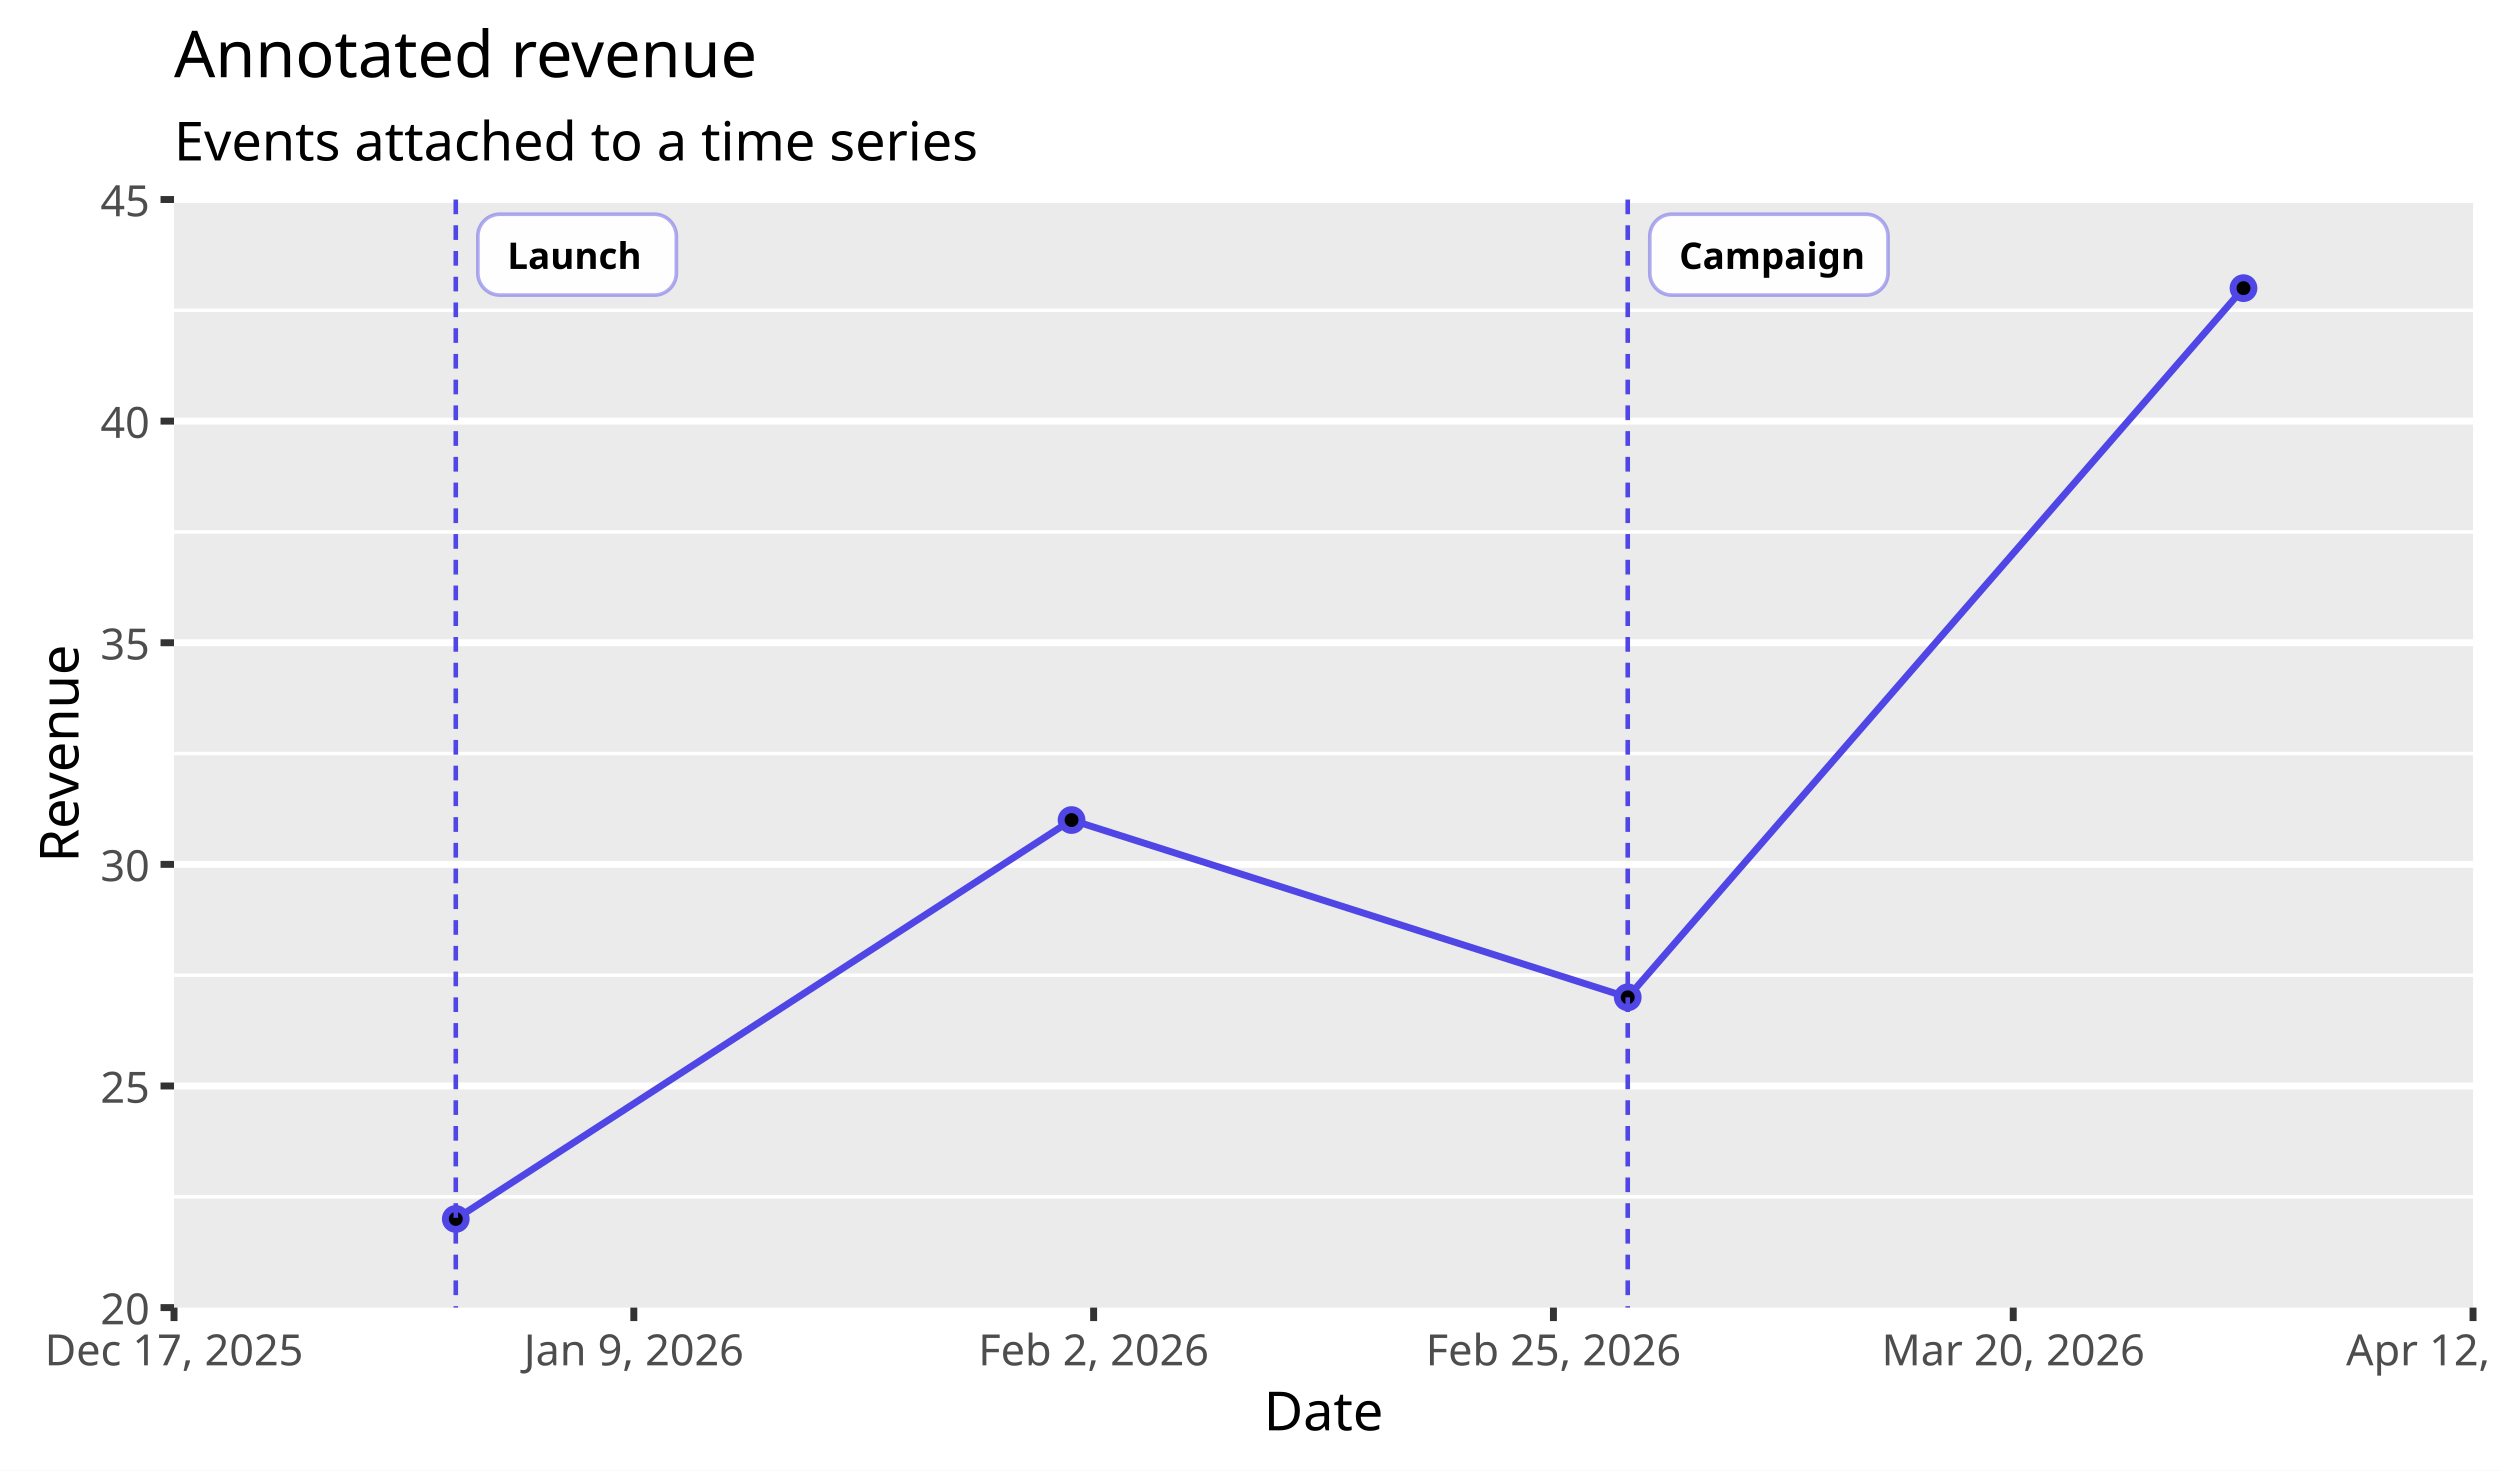
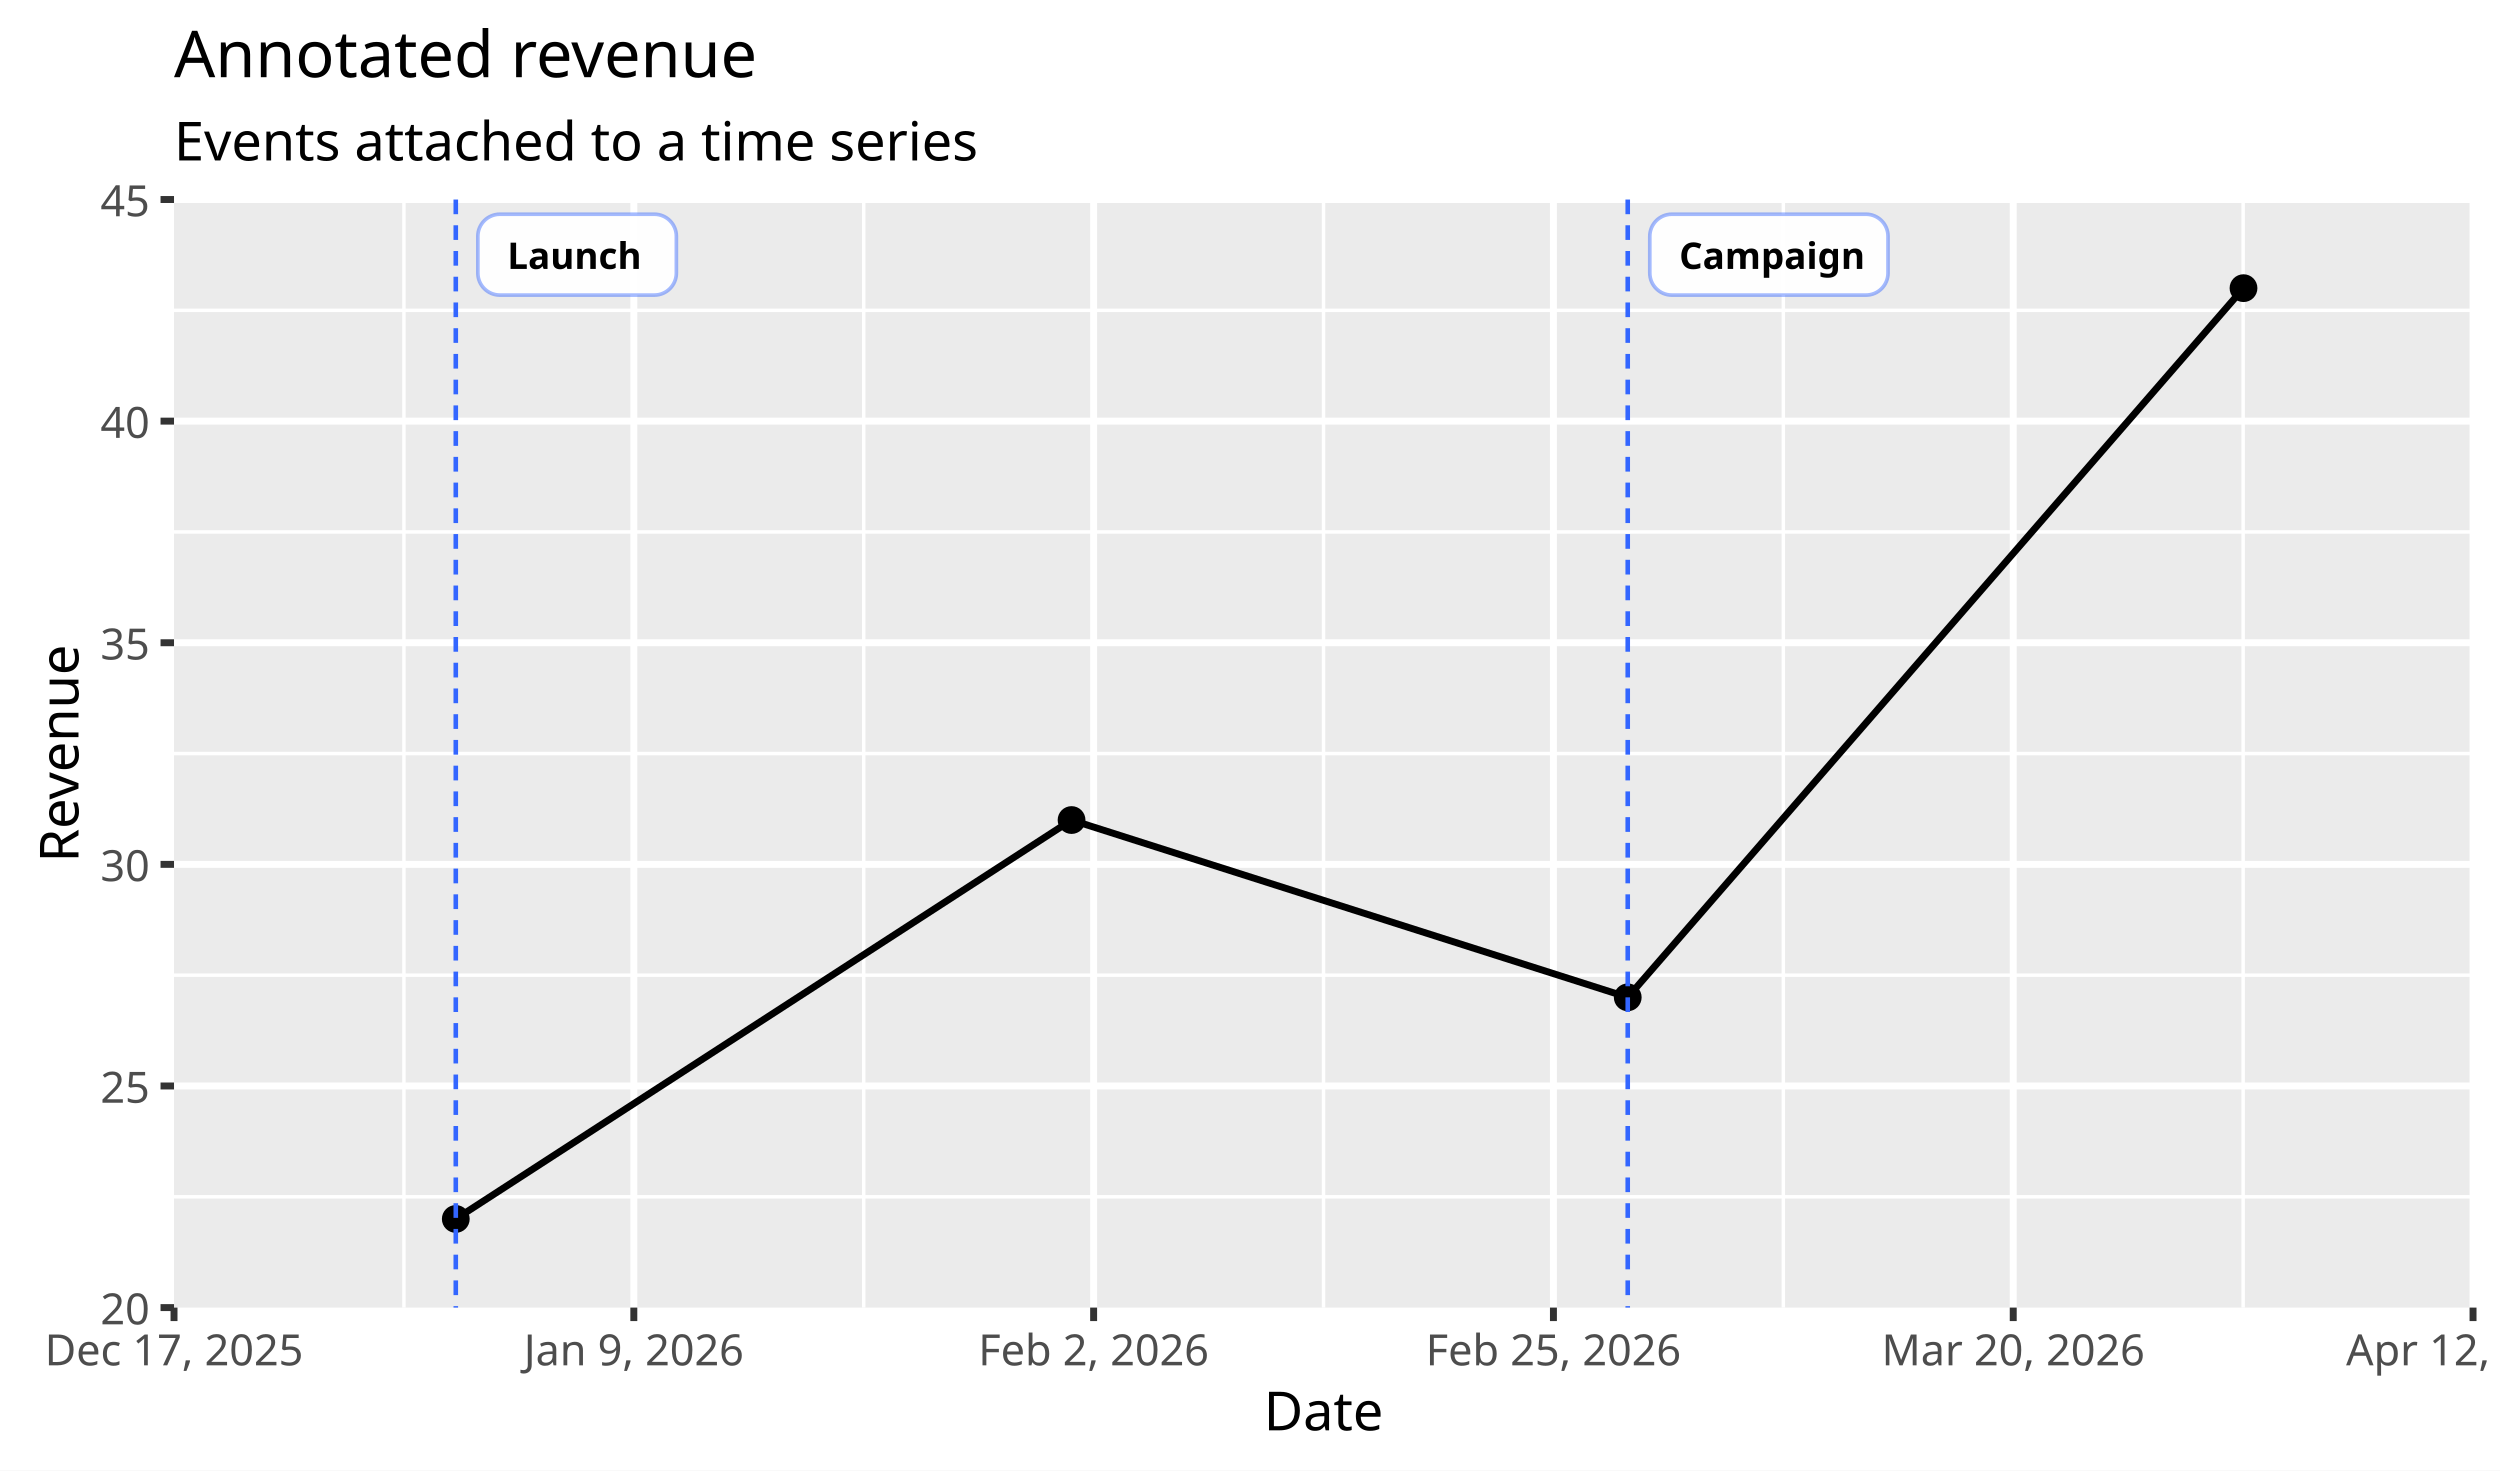
<svg xmlns="http://www.w3.org/2000/svg" width="680" height="400" viewBox="0 0 680 400" role="img" aria-labelledby="title description">
  <defs>
    <clipPath id="clip-1">
      <rect x="47.333" y="54.267" width="625.333" height="301.4" />
    </clipPath>
  </defs>
  <rect width="100%" height="100%" fill="#FFFFFF" />
  <g data-scene-node="scene:root">
    <rect data-scene-node="chart:panel" x="47.333" y="54.267" width="625.333" height="301.4" rx="0" fill="#EBEBEB" />
+     <line data-scene-node="axis-x:grid-minor:0" x1="109.867" y1="54.267" x2="109.867" y2="355.667" fill="none" stroke="#FFFFFF" stroke-width="0.945" stroke-linecap="butt" />
+     <line data-scene-node="axis-x:grid-minor:1" x1="234.933" y1="54.267" x2="234.933" y2="355.667" fill="none" stroke="#FFFFFF" stroke-width="0.945" stroke-linecap="butt" />
+     <line data-scene-node="axis-x:grid-minor:2" x1="360" y1="54.267" x2="360" y2="355.667" fill="none" stroke="#FFFFFF" stroke-width="0.945" stroke-linecap="butt" />
+     <line data-scene-node="axis-x:grid-minor:3" x1="485.067" y1="54.267" x2="485.067" y2="355.667" fill="none" stroke="#FFFFFF" stroke-width="0.945" stroke-linecap="butt" />
+     <line data-scene-node="axis-x:grid-minor:4" x1="610.133" y1="54.267" x2="610.133" y2="355.667" fill="none" stroke="#FFFFFF" stroke-width="0.945" stroke-linecap="butt" />
    <line data-scene-node="axis-y:grid-minor:0" x1="47.333" y1="84.407" x2="672.667" y2="84.407" fill="none" stroke="#FFFFFF" stroke-width="0.945" stroke-linecap="butt" />
    <line data-scene-node="axis-y:grid-minor:1" x1="47.333" y1="144.687" x2="672.667" y2="144.687" fill="none" stroke="#FFFFFF" stroke-width="0.945" stroke-linecap="butt" />
    <line data-scene-node="axis-y:grid-minor:2" x1="47.333" y1="204.967" x2="672.667" y2="204.967" fill="none" stroke="#FFFFFF" stroke-width="0.945" stroke-linecap="butt" />
    <line data-scene-node="axis-y:grid-minor:3" x1="47.333" y1="265.247" x2="672.667" y2="265.247" fill="none" stroke="#FFFFFF" stroke-width="0.945" stroke-linecap="butt" />
    <line data-scene-node="axis-y:grid-minor:4" x1="47.333" y1="325.527" x2="672.667" y2="325.527" fill="none" stroke="#FFFFFF" stroke-width="0.945" stroke-linecap="butt" />
+     <line data-scene-node="axis-x:grid:1" x1="172.4" y1="54.267" x2="172.4" y2="355.667" fill="none" stroke="#FFFFFF" stroke-width="1.89" stroke-linecap="butt" />
+     <line data-scene-node="axis-x:grid:2" x1="297.467" y1="54.267" x2="297.467" y2="355.667" fill="none" stroke="#FFFFFF" stroke-width="1.89" stroke-linecap="butt" />
+     <line data-scene-node="axis-x:grid:3" x1="422.533" y1="54.267" x2="422.533" y2="355.667" fill="none" stroke="#FFFFFF" stroke-width="1.89" stroke-linecap="butt" />
+     <line data-scene-node="axis-x:grid:4" x1="547.6" y1="54.267" x2="547.6" y2="355.667" fill="none" stroke="#FFFFFF" stroke-width="1.89" stroke-linecap="butt" />
+     <line data-scene-node="axis-x:grid:5" x1="672.667" y1="54.267" x2="672.667" y2="355.667" fill="none" stroke="#FFFFFF" stroke-width="1.89" stroke-linecap="butt" />
    <line data-scene-node="axis-y:grid:1" x1="47.333" y1="295.387" x2="672.667" y2="295.387" fill="none" stroke="#FFFFFF" stroke-width="1.89" stroke-linecap="butt" />
    <line data-scene-node="axis-y:grid:2" x1="47.333" y1="235.107" x2="672.667" y2="235.107" fill="none" stroke="#FFFFFF" stroke-width="1.89" stroke-linecap="butt" />
    <line data-scene-node="axis-y:grid:3" x1="47.333" y1="174.827" x2="672.667" y2="174.827" fill="none" stroke="#FFFFFF" stroke-width="1.89" stroke-linecap="butt" />
    <line data-scene-node="axis-y:grid:4" x1="47.333" y1="114.547" x2="672.667" y2="114.547" fill="none" stroke="#FFFFFF" stroke-width="1.89" stroke-linecap="butt" />
    <line data-scene-node="axis-y:grid:5" x1="47.333" y1="54.267" x2="672.667" y2="54.267" fill="none" stroke="#FFFFFF" stroke-width="1.89" stroke-linecap="butt" />
    <g data-scene-node="layer-0:group" clip-path="url(#clip-1)">
-       <path data-scene-node="layer-0:line:0" d="M 123.974 331.555 L 291.463 223.051 L 442.744 271.275 L 610.233 78.379" fill="none" stroke="#4f46e5" stroke-width="1.89" stroke-linecap="butt" stroke-linejoin="round" />
-       <circle data-scene-node="layer-0:point:0" cx="123.974" cy="331.555" r="2.835" fill="#000000" stroke="#4f46e5" stroke-width="1.89" />
-       <circle data-scene-node="layer-0:point:1" cx="291.463" cy="223.051" r="2.835" fill="#000000" stroke="#4f46e5" stroke-width="1.89" />
-       <circle data-scene-node="layer-0:point:2" cx="442.744" cy="271.275" r="2.835" fill="#000000" stroke="#4f46e5" stroke-width="1.89" />
-       <circle data-scene-node="layer-0:point:3" cx="610.233" cy="78.379" r="2.835" fill="#000000" stroke="#4f46e5" stroke-width="1.89" />
-       <line data-scene-node="layer-0:annotation-line:0" x1="123.974" y1="54.267" x2="123.974" y2="355.667" fill="none" stroke="#4f46e5" stroke-width="1.25" stroke-dasharray="4 3" />
-       <line data-scene-node="layer-0:annotation-line:2" x1="442.744" y1="54.267" x2="442.744" y2="355.667" fill="none" stroke="#4f46e5" stroke-width="1.25" stroke-dasharray="4 3" />
-       <rect data-scene-node="layer-0:annotation-pill:0" opacity="0.96" x="129.974" y="58.267" width="54" height="22" rx="6" fill="#FFFFFF" stroke="#4f46e575" stroke-width="1" />
-       <rect data-scene-node="layer-0:annotation-pill:2" opacity="0.96" x="448.744" y="58.267" width="64.8" height="22" rx="6" fill="#FFFFFF" stroke="#4f46e575" stroke-width="1" />
+       <path data-scene-node="layer-0:line:0" d="M 123.974 331.555 L 291.463 223.051 L 442.744 271.275 L 610.233 78.379" fill="none" stroke="#000000" stroke-width="1.89" stroke-linecap="butt" stroke-linejoin="round" />
+       <circle data-scene-node="layer-0:point:0" cx="123.974" cy="331.555" r="2.835" fill="#000000" stroke="#000000" stroke-width="1.89" />
+       <circle data-scene-node="layer-0:point:1" cx="291.463" cy="223.051" r="2.835" fill="#000000" stroke="#000000" stroke-width="1.89" />
+       <circle data-scene-node="layer-0:point:2" cx="442.744" cy="271.275" r="2.835" fill="#000000" stroke="#000000" stroke-width="1.89" />
+       <circle data-scene-node="layer-0:point:3" cx="610.233" cy="78.379" r="2.835" fill="#000000" stroke="#000000" stroke-width="1.89" />
+       <line data-scene-node="layer-0:annotation-line:0" x1="123.974" y1="54.267" x2="123.974" y2="355.667" fill="none" stroke="#3366FF" stroke-width="1.25" stroke-dasharray="4 3" />
+       <line data-scene-node="layer-0:annotation-line:2" x1="442.744" y1="54.267" x2="442.744" y2="355.667" fill="none" stroke="#3366FF" stroke-width="1.25" stroke-dasharray="4 3" />
+       <rect data-scene-node="layer-0:annotation-pill:0" opacity="0.96" x="129.974" y="58.267" width="54" height="22" rx="6" fill="#FFFFFF" stroke="#3366FF75" stroke-width="1" />
+       <rect data-scene-node="layer-0:annotation-pill:2" opacity="0.96" x="448.744" y="58.267" width="64.8" height="22" rx="6" fill="#FFFFFF" stroke="#3366FF75" stroke-width="1" />
      <text data-scene-node="layer-0:annotation-label:0" x="137.974" y="69.267" fill="#000000" font-family="sans-serif" font-size="10" font-weight="650" text-anchor="start" dominant-baseline="central">Launch</text>
      <text data-scene-node="layer-0:annotation-label:2" x="456.744" y="69.267" fill="#000000" font-family="sans-serif" font-size="10" font-weight="650" text-anchor="start" dominant-baseline="central">Campaign</text>
    </g>
    <line data-scene-node="axis-x:tick:0" x1="47.333" y1="355.667" x2="47.333" y2="359.333" fill="none" stroke="#333333" stroke-width="1.89" stroke-linecap="butt" />
    <line data-scene-node="axis-x:tick:1" x1="172.4" y1="355.667" x2="172.4" y2="359.333" fill="none" stroke="#333333" stroke-width="1.89" stroke-linecap="butt" />
    <line data-scene-node="axis-x:tick:2" x1="297.467" y1="355.667" x2="297.467" y2="359.333" fill="none" stroke="#333333" stroke-width="1.89" stroke-linecap="butt" />
    <line data-scene-node="axis-x:tick:3" x1="422.533" y1="355.667" x2="422.533" y2="359.333" fill="none" stroke="#333333" stroke-width="1.89" stroke-linecap="butt" />
    <line data-scene-node="axis-x:tick:4" x1="547.6" y1="355.667" x2="547.6" y2="359.333" fill="none" stroke="#333333" stroke-width="1.89" stroke-linecap="butt" />
    <line data-scene-node="axis-x:tick:5" x1="672.667" y1="355.667" x2="672.667" y2="359.333" fill="none" stroke="#333333" stroke-width="1.89" stroke-linecap="butt" />
    <line data-scene-node="axis-y:tick:0" x1="47.333" y1="355.667" x2="43.667" y2="355.667" fill="none" stroke="#333333" stroke-width="1.89" stroke-linecap="butt" />
    <line data-scene-node="axis-y:tick:1" x1="47.333" y1="295.387" x2="43.667" y2="295.387" fill="none" stroke="#333333" stroke-width="1.89" stroke-linecap="butt" />
    <line data-scene-node="axis-y:tick:2" x1="47.333" y1="235.107" x2="43.667" y2="235.107" fill="none" stroke="#333333" stroke-width="1.89" stroke-linecap="butt" />
    <line data-scene-node="axis-y:tick:3" x1="47.333" y1="174.827" x2="43.667" y2="174.827" fill="none" stroke="#333333" stroke-width="1.89" stroke-linecap="butt" />
    <line data-scene-node="axis-y:tick:4" x1="47.333" y1="114.547" x2="43.667" y2="114.547" fill="none" stroke="#333333" stroke-width="1.89" stroke-linecap="butt" />
    <line data-scene-node="axis-y:tick:5" x1="47.333" y1="54.267" x2="43.667" y2="54.267" fill="none" stroke="#333333" stroke-width="1.89" stroke-linecap="butt" />
    <text data-scene-node="axis-x:label:0" x="47.333" y="362.267" fill="#4D4D4D" font-family="sans-serif" font-size="11.733" font-weight="400" text-anchor="middle" dominant-baseline="text-before-edge">Dec 17, 2025</text>
    <text data-scene-node="axis-x:label:1" x="172.4" y="362.267" fill="#4D4D4D" font-family="sans-serif" font-size="11.733" font-weight="400" text-anchor="middle" dominant-baseline="text-before-edge">Jan 9, 2026</text>
    <text data-scene-node="axis-x:label:2" x="297.467" y="362.267" fill="#4D4D4D" font-family="sans-serif" font-size="11.733" font-weight="400" text-anchor="middle" dominant-baseline="text-before-edge">Feb 2, 2026</text>
    <text data-scene-node="axis-x:label:3" x="422.533" y="362.267" fill="#4D4D4D" font-family="sans-serif" font-size="11.733" font-weight="400" text-anchor="middle" dominant-baseline="text-before-edge">Feb 25, 2026</text>
    <text data-scene-node="axis-x:label:4" x="547.6" y="362.267" fill="#4D4D4D" font-family="sans-serif" font-size="11.733" font-weight="400" text-anchor="middle" dominant-baseline="text-before-edge">Mar 20, 2026</text>
    <text data-scene-node="axis-x:label:5" x="672.667" y="362.267" fill="#4D4D4D" font-family="sans-serif" font-size="11.733" font-weight="400" text-anchor="middle" dominant-baseline="text-before-edge">Apr 12, 2026</text>
    <text data-scene-node="axis-x:title" x="360" y="377.667" fill="#000000" font-family="sans-serif" font-size="14.667" font-weight="400" text-anchor="middle" dominant-baseline="text-before-edge">Date</text>
    <text data-scene-node="axis-y:label:0" x="40.733" y="355.667" fill="#4D4D4D" font-family="sans-serif" font-size="11.733" font-weight="400" text-anchor="end" dominant-baseline="central">20</text>
    <text data-scene-node="axis-y:label:1" x="40.733" y="295.387" fill="#4D4D4D" font-family="sans-serif" font-size="11.733" font-weight="400" text-anchor="end" dominant-baseline="central">25</text>
    <text data-scene-node="axis-y:label:2" x="40.733" y="235.107" fill="#4D4D4D" font-family="sans-serif" font-size="11.733" font-weight="400" text-anchor="end" dominant-baseline="central">30</text>
    <text data-scene-node="axis-y:label:3" x="40.733" y="174.827" fill="#4D4D4D" font-family="sans-serif" font-size="11.733" font-weight="400" text-anchor="end" dominant-baseline="central">35</text>
    <text data-scene-node="axis-y:label:4" x="40.733" y="114.547" fill="#4D4D4D" font-family="sans-serif" font-size="11.733" font-weight="400" text-anchor="end" dominant-baseline="central">40</text>
    <text data-scene-node="axis-y:label:5" x="40.733" y="54.267" fill="#4D4D4D" font-family="sans-serif" font-size="11.733" font-weight="400" text-anchor="end" dominant-baseline="central">45</text>
    <text data-scene-node="axis-y:title" x="15.653" y="204.967" fill="#000000" font-family="sans-serif" font-size="14.667" font-weight="400" text-anchor="middle" dominant-baseline="central" transform="rotate(-90 15.653 204.967)">Revenue</text>
    <text data-scene-node="chart:title" x="47.333" y="7.333" fill="#000000" font-family="sans-serif" font-size="17.6" font-weight="400" text-anchor="start" dominant-baseline="text-before-edge">Annotated revenue</text>
    <text data-scene-node="chart:subtitle" x="47.333" y="32.267" fill="#000000" font-family="sans-serif" font-size="14.667" font-weight="400" text-anchor="start" dominant-baseline="text-before-edge">Events attached to a time series</text>
  </g>
</svg>
